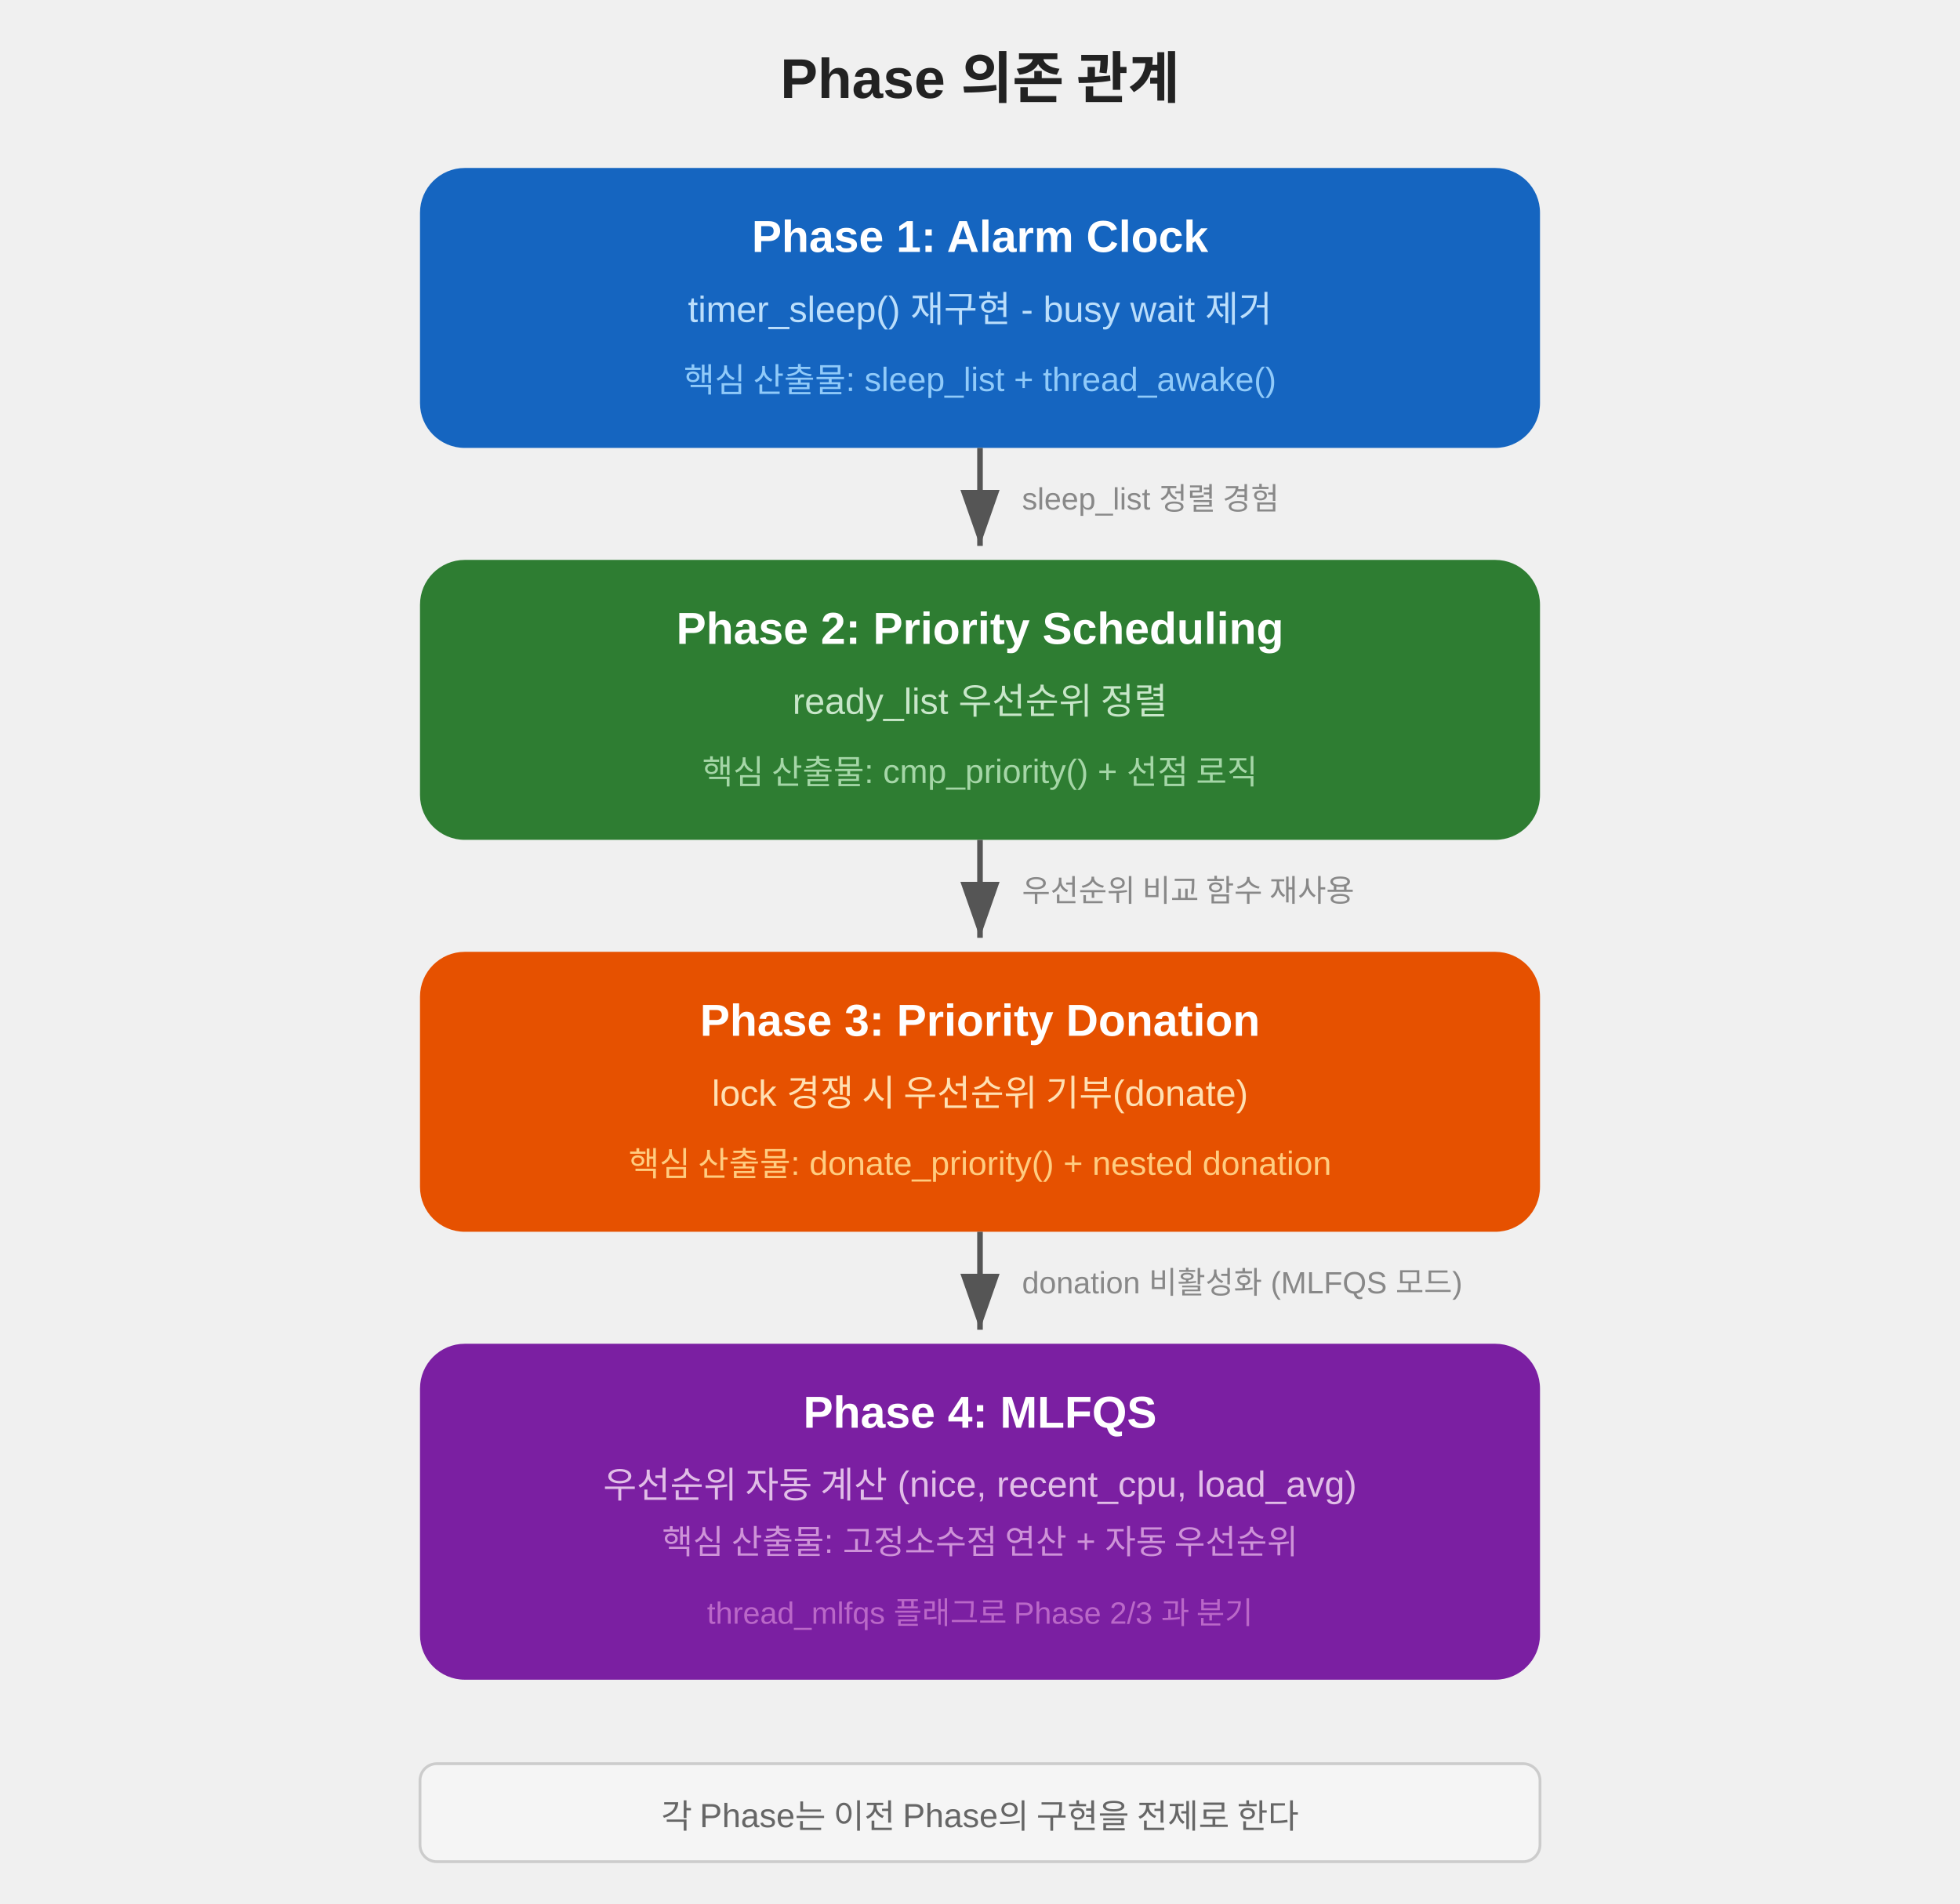
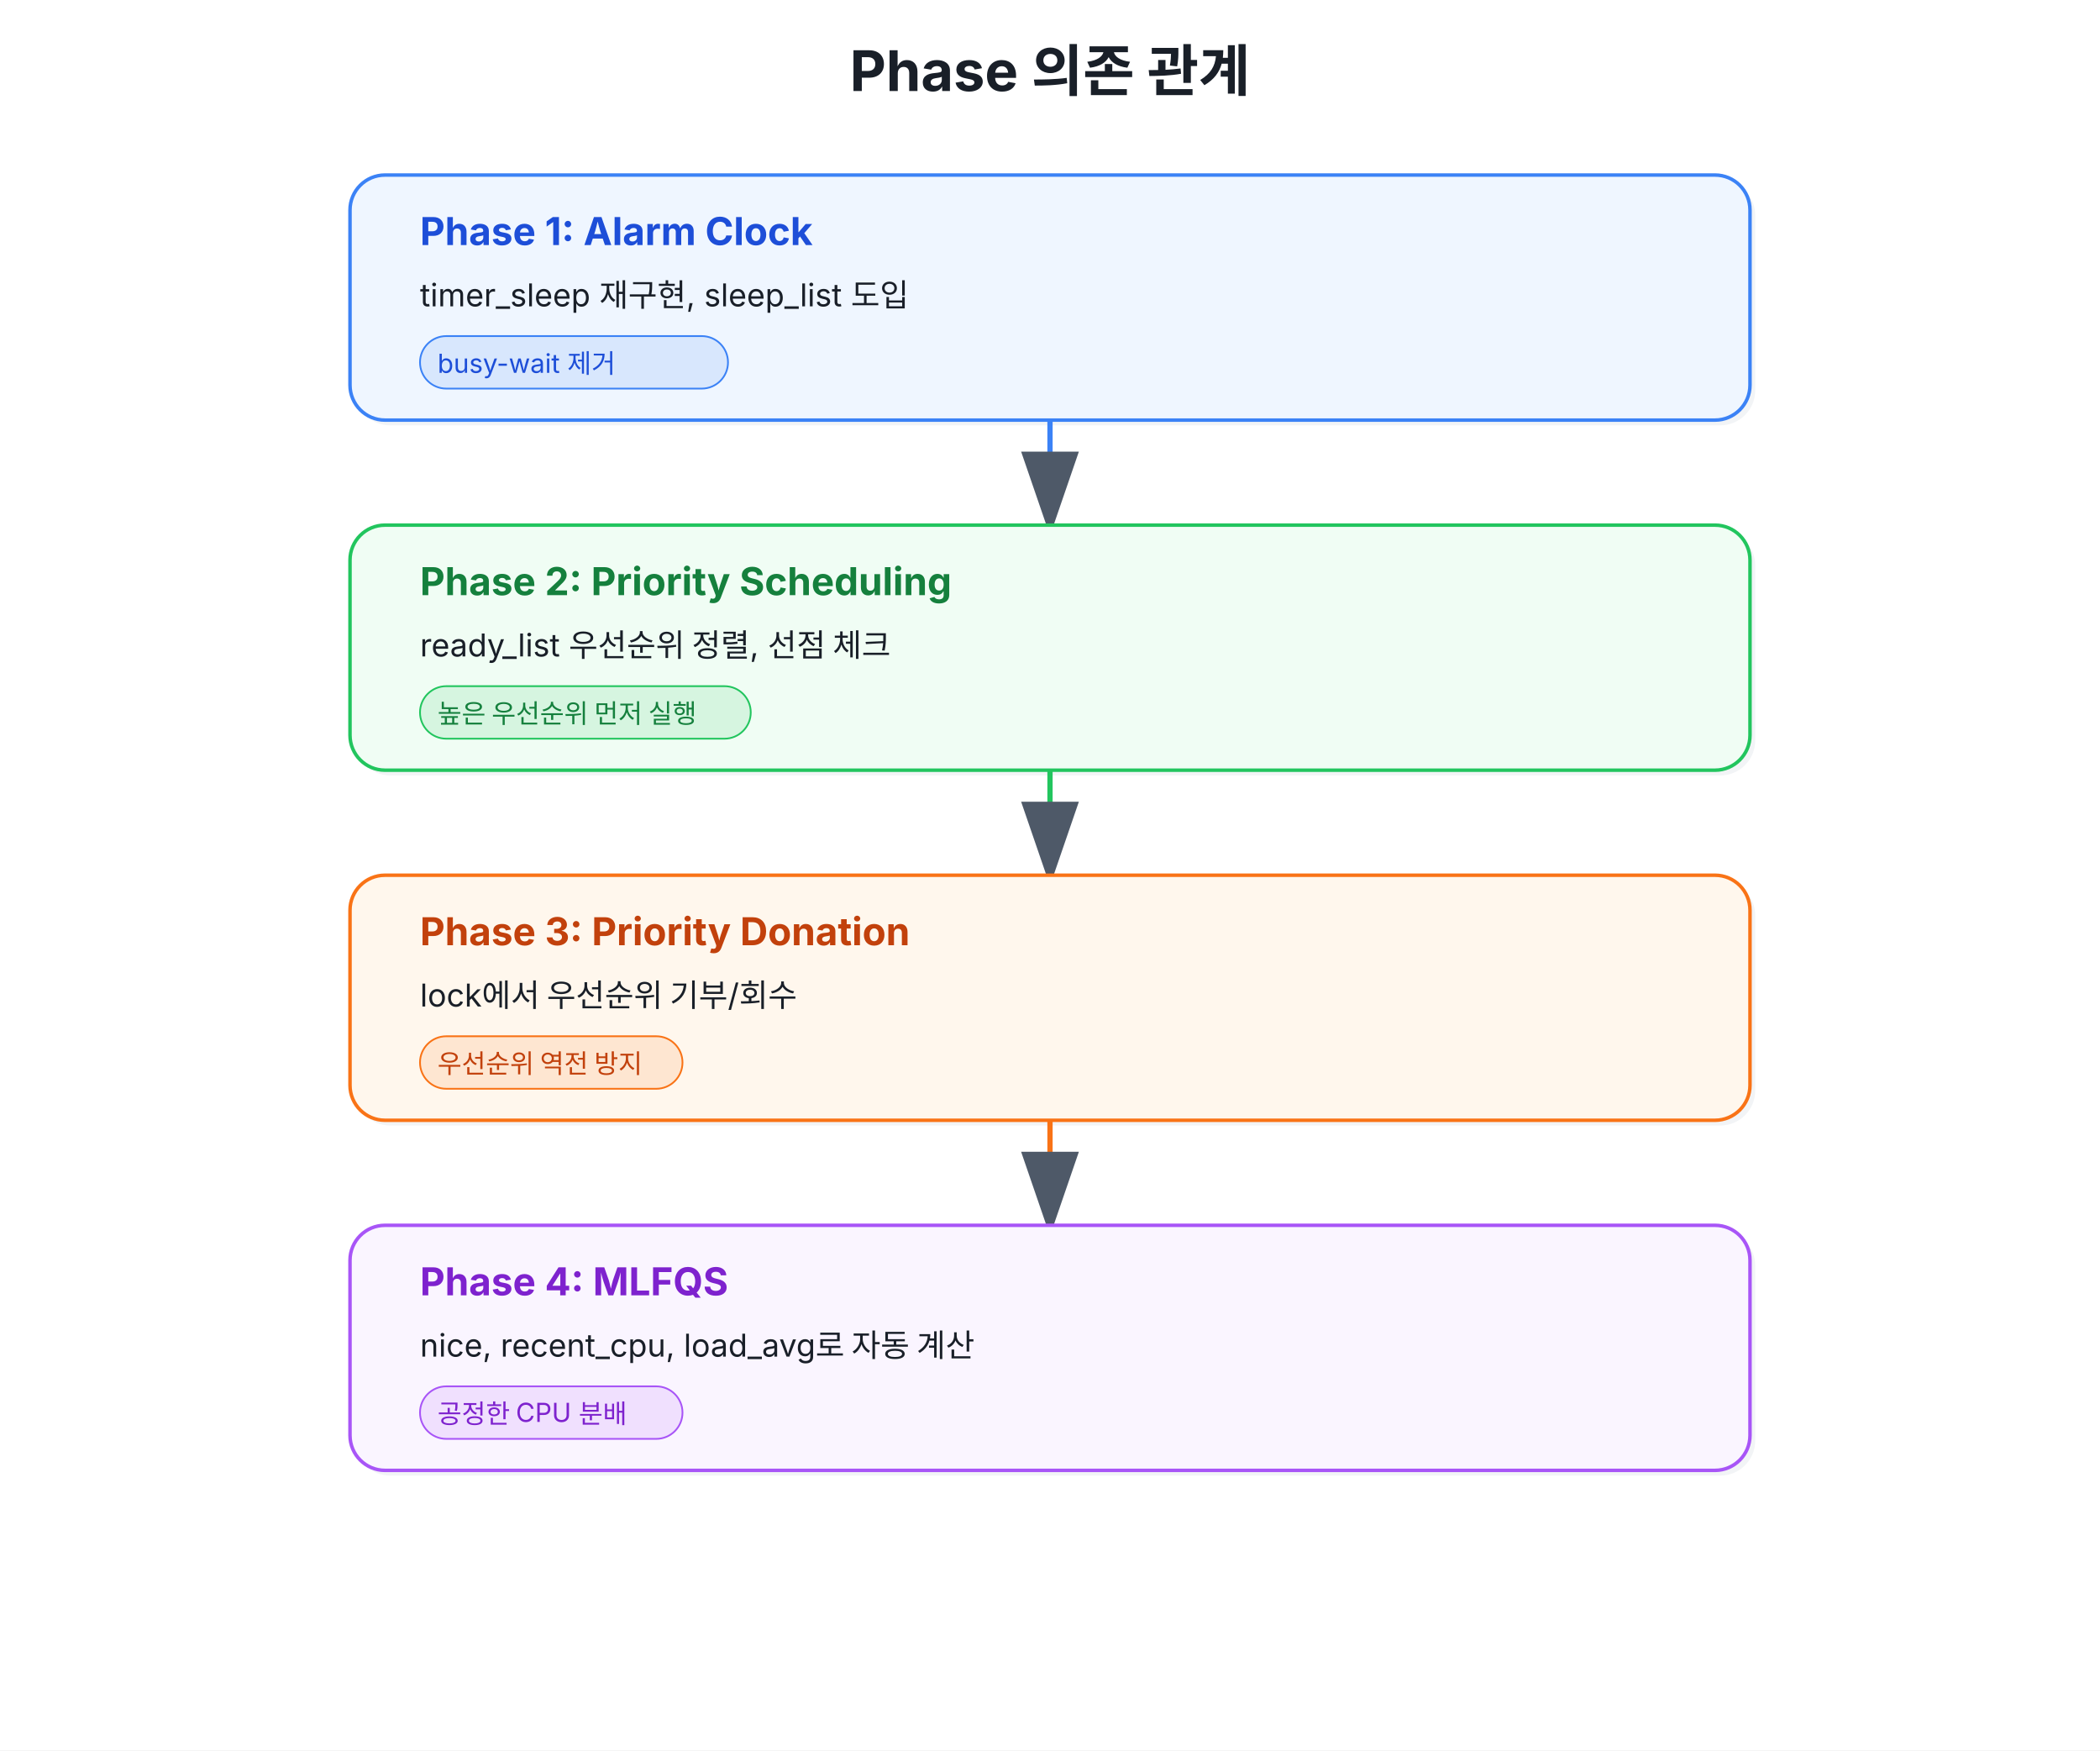
- <svg xmlns="http://www.w3.org/2000/svg" viewBox="0 0 700 680" style="background:#fff">
+ <svg xmlns="http://www.w3.org/2000/svg" width="1200" height="1000" viewBox="0 0 1200 1000" font-family="system-ui, -apple-system, sans-serif">
+   <rect width="1200" height="1000" fill="#FFFFFF" />
+   <text x="600" y="52" text-anchor="middle" font-size="32" font-weight="bold" fill="#191F28">Phase 의존 관계</text>
  <defs>
-     <marker id="arrow" markerWidth="10" markerHeight="7" refX="10" refY="3.5" orient="auto">
-       <polygon points="0 0, 10 3.5, 0 7" fill="#555" />
+     <marker id="arr_dep" markerWidth="16" markerHeight="11" refX="14" refY="5.5" orient="auto">
+       <polygon points="0 0, 16 5.5, 0 11" fill="#4E5968" />
    </marker>
-     <style>
-       text { font-family: Arial, sans-serif; }
-       .title { font-size: 20px; font-weight: bold; fill: #222; }
-       .phase-name { font-size: 16px; font-weight: bold; fill: #fff; }
-       .desc { font-size: 13px; fill: #333; }
-       .output { font-size: 12px; fill: #666; font-style: italic; }
-       .dep { font-size: 11px; fill: #888; }
-     </style>
  </defs>
-   <text x="350" y="35" text-anchor="middle" class="title">Phase 의존 관계</text>
-   <rect x="150" y="60" width="400" height="100" rx="16" fill="#1565C0" />
-   <text x="350" y="90" text-anchor="middle" class="phase-name">Phase 1: Alarm Clock</text>
-   <text x="350" y="115" text-anchor="middle" font-size="13" fill="#BBDEFB">timer_sleep() 재구현 - busy wait 제거</text>
-   <text x="350" y="140" text-anchor="middle" font-size="12" fill="#90CAF9">핵심 산출물: sleep_list + thread_awake()</text>
-   <line x1="350" y1="160" x2="350" y2="195" stroke="#555" stroke-width="2" marker-end="url(#arrow)" />
-   <text x="365" y="182" class="dep">sleep_list 정렬 경험</text>
-   <rect x="150" y="200" width="400" height="100" rx="16" fill="#2E7D32" />
-   <text x="350" y="230" text-anchor="middle" class="phase-name">Phase 2: Priority Scheduling</text>
-   <text x="350" y="255" text-anchor="middle" font-size="13" fill="#C8E6C9">ready_list 우선순위 정렬</text>
-   <text x="350" y="280" text-anchor="middle" font-size="12" fill="#A5D6A7">핵심 산출물: cmp_priority() + 선점 로직</text>
-   <line x1="350" y1="300" x2="350" y2="335" stroke="#555" stroke-width="2" marker-end="url(#arrow)" />
-   <text x="365" y="322" class="dep">우선순위 비교 함수 재사용</text>
-   <rect x="150" y="340" width="400" height="100" rx="16" fill="#E65100" />
-   <text x="350" y="370" text-anchor="middle" class="phase-name">Phase 3: Priority Donation</text>
-   <text x="350" y="395" text-anchor="middle" font-size="13" fill="#FFE0B2">lock 경쟁 시 우선순위 기부(donate)</text>
-   <text x="350" y="420" text-anchor="middle" font-size="12" fill="#FFCC80">핵심 산출물: donate_priority() + nested donation</text>
-   <line x1="350" y1="440" x2="350" y2="475" stroke="#555" stroke-width="2" marker-end="url(#arrow)" />
-   <text x="365" y="462" class="dep">donation 비활성화 (MLFQS 모드)</text>
-   <rect x="150" y="480" width="400" height="120" rx="16" fill="#7B1FA2" />
-   <text x="350" y="510" text-anchor="middle" class="phase-name">Phase 4: MLFQS</text>
-   <text x="350" y="535" text-anchor="middle" font-size="13" fill="#E1BEE7">우선순위 자동 계산 (nice, recent_cpu, load_avg)</text>
-   <text x="350" y="555" text-anchor="middle" font-size="12" fill="#CE93D8">핵심 산출물: 고정소수점 연산 + 자동 우선순위</text>
-   <text x="350" y="580" text-anchor="middle" font-size="11" fill="#BA68C8">thread_mlfqs 플래그로 Phase 2/3 과 분기</text>
-   <rect x="150" y="630" width="400" height="35" rx="6" fill="#F5F5F5" stroke="#CCC" />
-   <text x="350" y="653" text-anchor="middle" font-size="12" fill="#666">각 Phase는 이전 Phase의 구현을 전제로 한다</text>
+   <rect x="203" y="103" width="800" height="140" rx="20" fill="#F2F4F6" />
+   <rect x="200" y="100" width="800" height="140" rx="20" fill="#EFF6FF" stroke="#3B82F6" stroke-width="2" />
+   <text x="240" y="140" font-size="22" fill="#1D4ED8" text-anchor="start" font-weight="bold">Phase 1: Alarm Clock</text>
+   <text x="240" y="175" font-size="18" fill="#191F28" text-anchor="start" font-weight="normal">timer_sleep 재구현, sleep_list 도입</text>
+   <rect x="240" y="192" width="176" height="30" rx="15" fill="#3B82F620" stroke="#3B82F6" stroke-width="1" />
+   <text x="250" y="213" font-size="15" fill="#1D4ED8" text-anchor="start" font-weight="normal">busy-wait 제거</text>
+   <line x1="600" y1="240" x2="600" y2="300" stroke="#3B82F6" stroke-width="3" marker-end="url(#arr_dep)" />
+   <rect x="203" y="303" width="800" height="140" rx="20" fill="#F2F4F6" />
+   <rect x="200" y="300" width="800" height="140" rx="20" fill="#F0FDF4" stroke="#22C55E" stroke-width="2" />
+   <text x="240" y="340" font-size="22" fill="#15803D" text-anchor="start" font-weight="bold">Phase 2: Priority Scheduling</text>
+   <text x="240" y="375" font-size="18" fill="#191F28" text-anchor="start" font-weight="normal">ready_list 우선순위 정렬, 선점 체크</text>
+   <rect x="240" y="392" width="189" height="30" rx="15" fill="#22C55E20" stroke="#22C55E" stroke-width="1" />
+   <text x="250" y="413" font-size="15" fill="#15803D" text-anchor="start" font-weight="normal">높은 우선순위 먼저 실행</text>
+   <line x1="600" y1="440" x2="600" y2="500" stroke="#22C55E" stroke-width="3" marker-end="url(#arr_dep)" />
+   <rect x="203" y="503" width="800" height="140" rx="20" fill="#F2F4F6" />
+   <rect x="200" y="500" width="800" height="140" rx="20" fill="#FFF7ED" stroke="#F97316" stroke-width="2" />
+   <text x="240" y="540" font-size="22" fill="#C2410C" text-anchor="start" font-weight="bold">Phase 3: Priority Donation</text>
+   <text x="240" y="575" font-size="18" fill="#191F28" text-anchor="start" font-weight="normal">lock에서 우선순위 기부/회수</text>
+   <rect x="240" y="592" width="150" height="30" rx="15" fill="#F9731620" stroke="#F97316" stroke-width="1" />
+   <text x="250" y="613" font-size="15" fill="#C2410C" text-anchor="start" font-weight="normal">우선순위 역전 방지</text>
+   <line x1="600" y1="640" x2="600" y2="700" stroke="#F97316" stroke-width="3" marker-end="url(#arr_dep)" />
+   <rect x="203" y="703" width="800" height="140" rx="20" fill="#F2F4F6" />
+   <rect x="200" y="700" width="800" height="140" rx="20" fill="#FAF5FF" stroke="#A855F7" stroke-width="2" />
+   <text x="240" y="740" font-size="22" fill="#7E22CE" text-anchor="start" font-weight="bold">Phase 4: MLFQS</text>
+   <text x="240" y="775" font-size="18" fill="#191F28" text-anchor="start" font-weight="normal">nice, recent_cpu, load_avg로 자동 계산</text>
+   <rect x="240" y="792" width="150" height="30" rx="15" fill="#A855F720" stroke="#A855F7" stroke-width="1" />
+   <text x="250" y="813" font-size="15" fill="#7E22CE" text-anchor="start" font-weight="normal">공정한 CPU 분배</text>
</svg>
